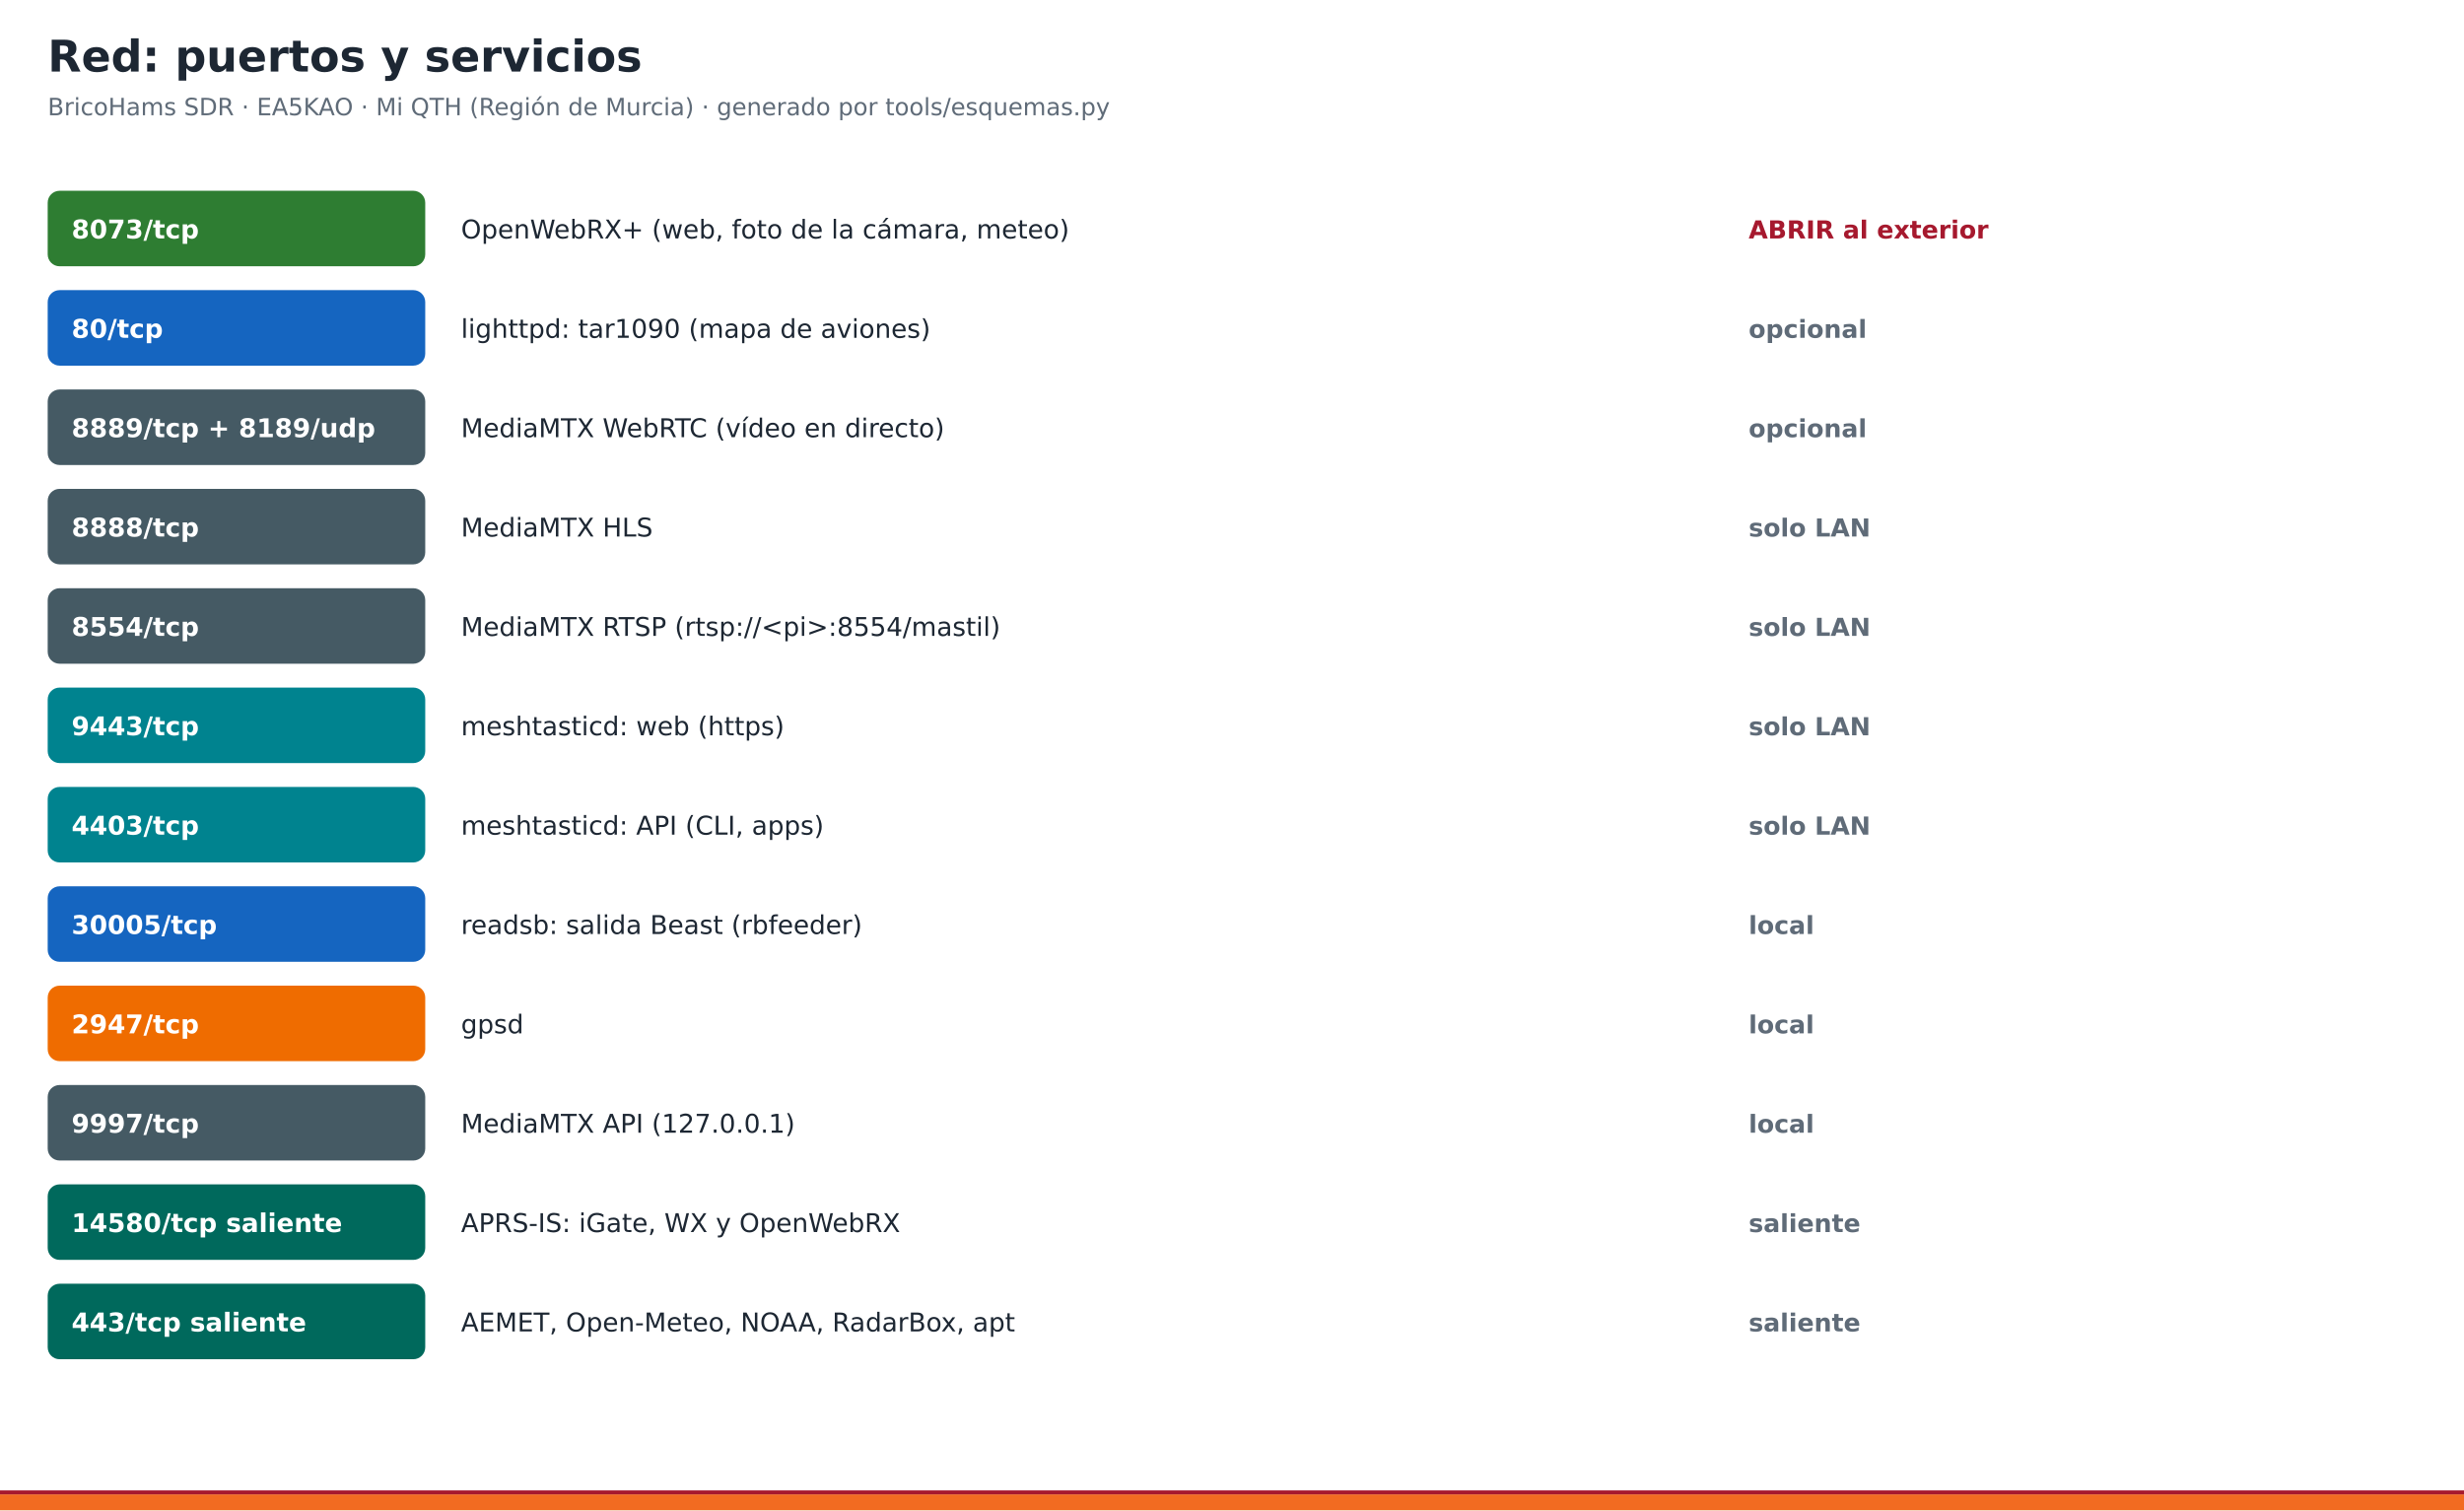
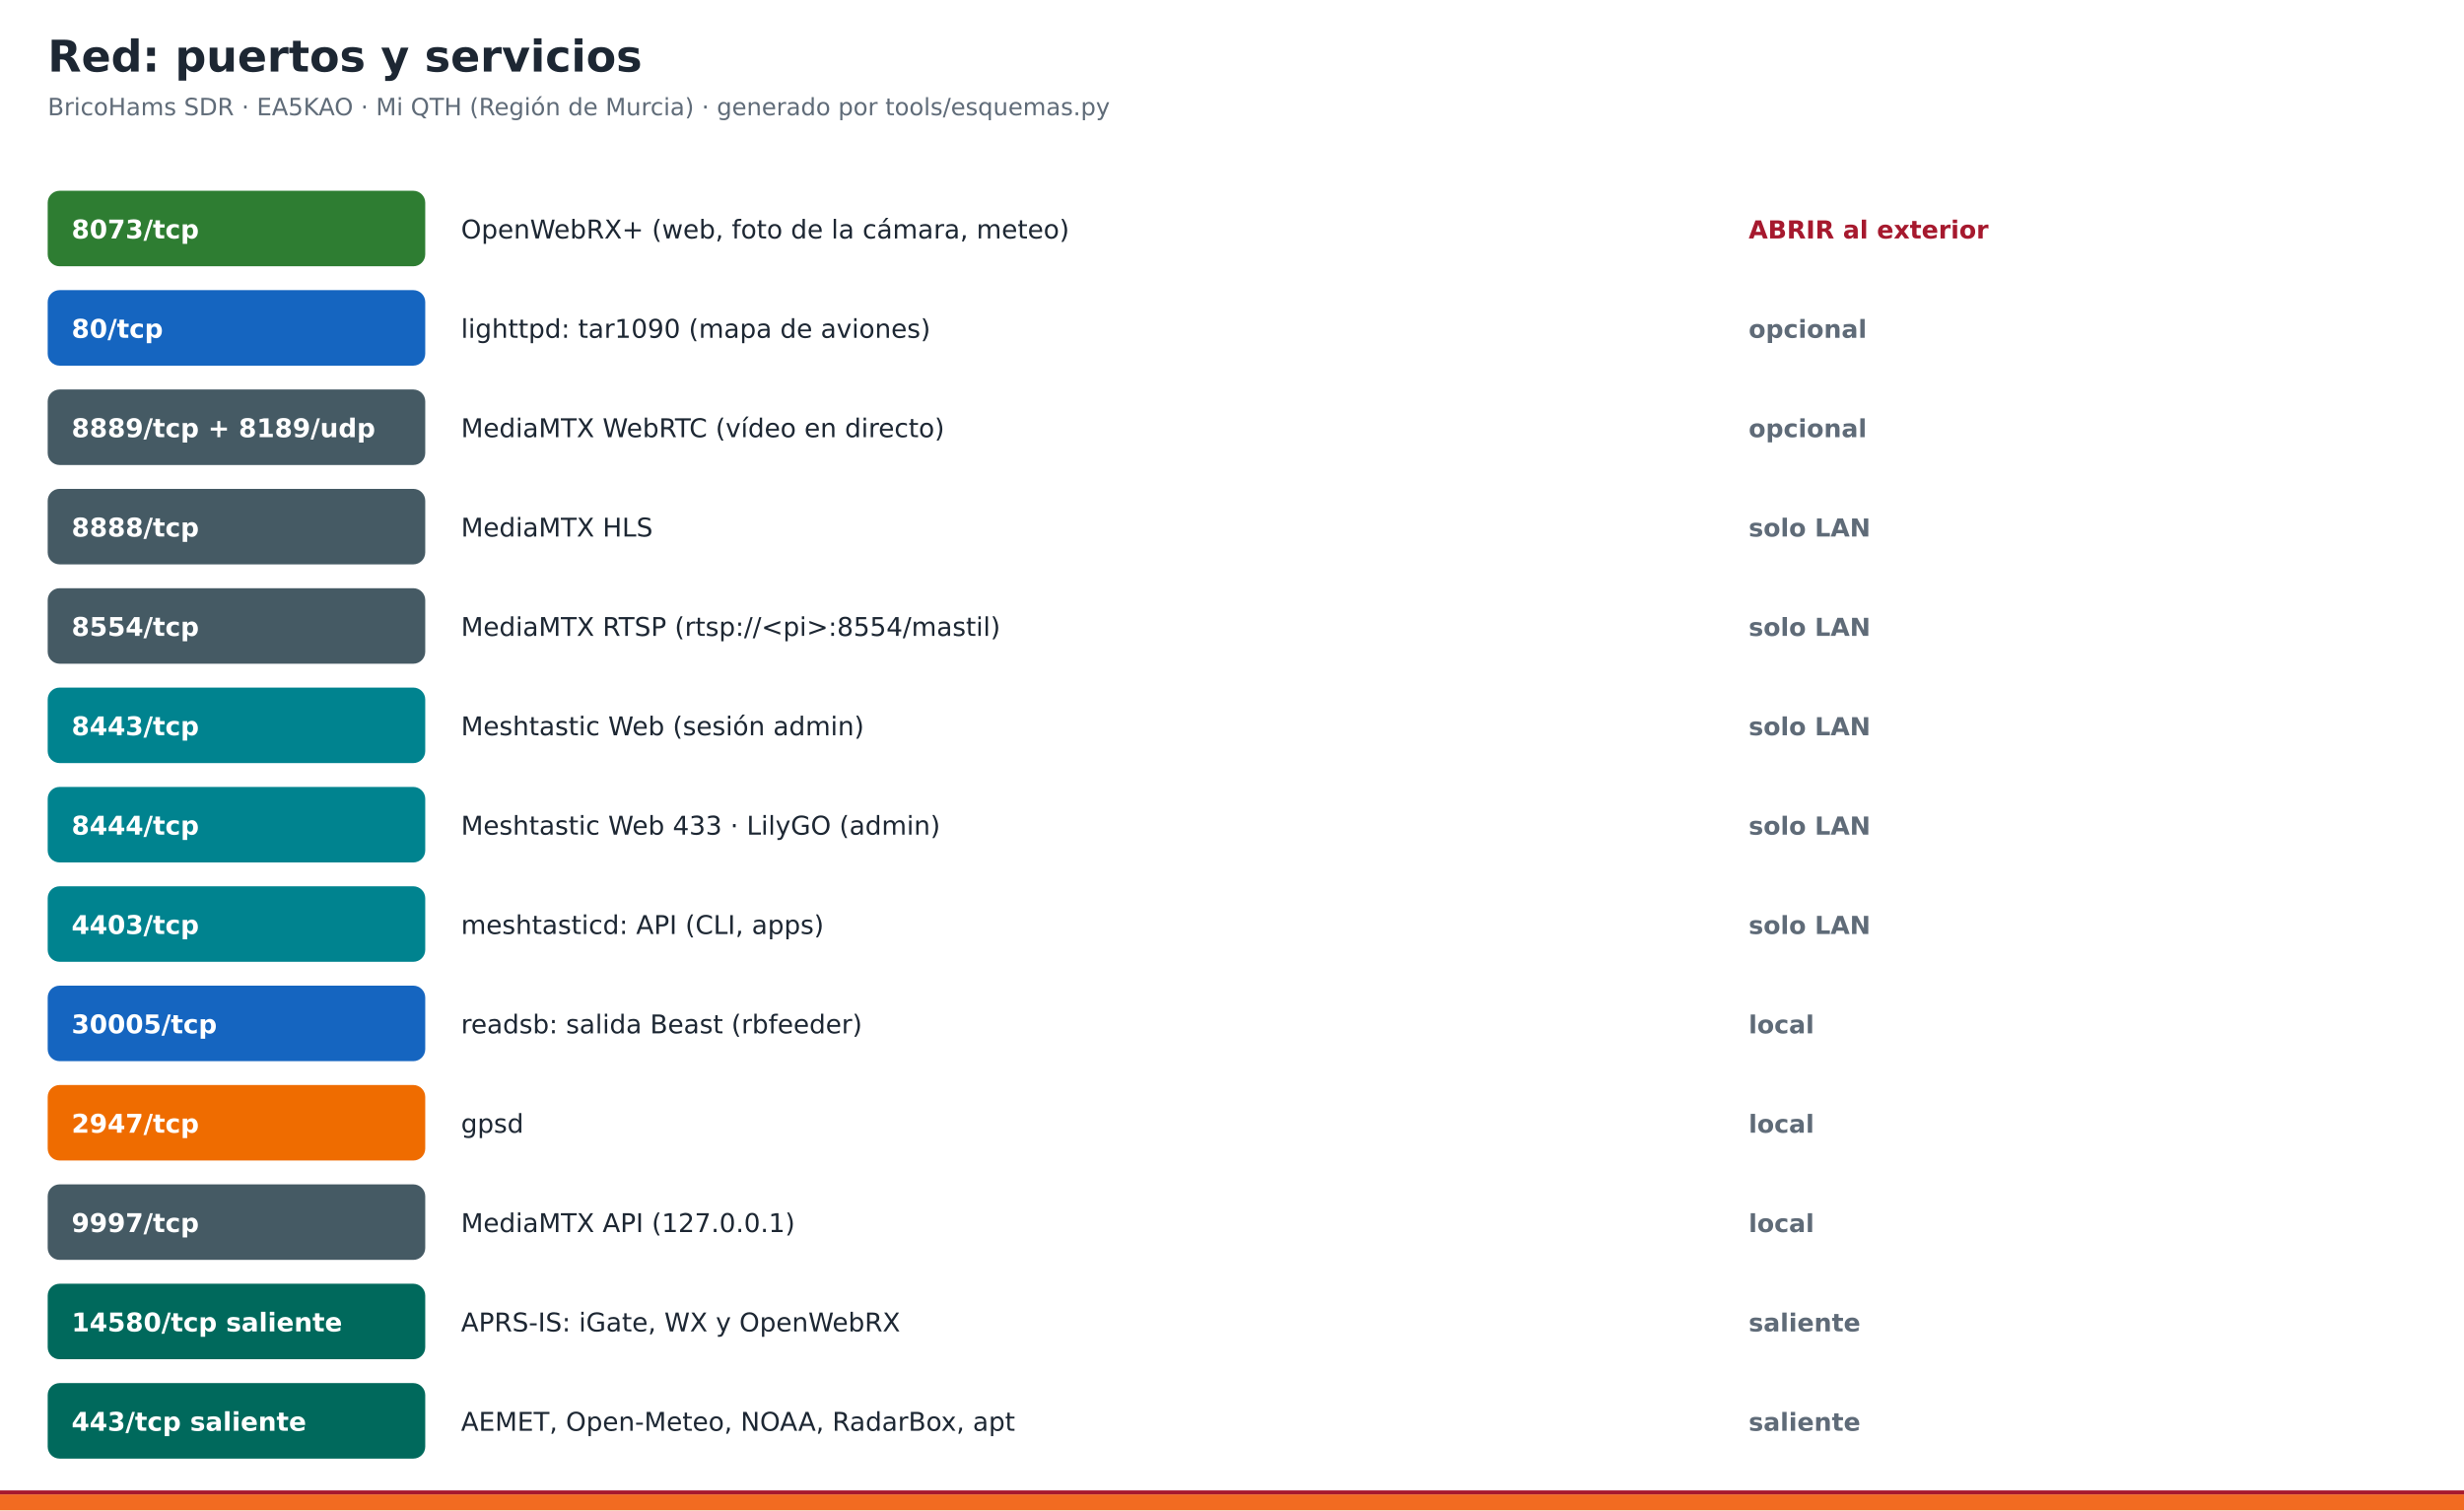
<svg xmlns="http://www.w3.org/2000/svg" width="1240" height="760" viewBox="0 0 1240 760" font-family="DejaVu Sans, Arial, sans-serif">
  <rect width="1240" height="760" fill="#ffffff" />
  <text x="24" y="36" font-size="22" font-weight="bold" fill="#1d2733">Red: puertos y servicios</text>
  <text x="24" y="58" font-size="12" fill="#5f6b78">BricoHams SDR · EA5KAO · Mi QTH (Región de Murcia) · generado por tools/esquemas.py</text>
  <rect x="0" y="752" width="1240" height="8" fill="#F26B21" />
  <rect x="0" y="750" width="1240" height="2" fill="#A6192E" />
  <defs>
    <marker id="a00695c" markerWidth="10" markerHeight="8" refX="9" refY="4" orient="auto">
      <path d="M0,0 L10,4 L0,8 z" fill="#00695c" />
    </marker>
  </defs>
  <rect x="24" y="96" width="190" height="38" rx="6" fill="#2e7d32" />
  <text x="36" y="120" font-size="13" font-weight="bold" fill="#fff">8073/tcp</text>
  <text x="232" y="120" font-size="13" fill="#1d2733">OpenWebRX+ (web, foto de la cámara, meteo)</text>
  <text x="880" y="120" font-size="12.5" fill="#A6192E" font-weight="bold">ABRIR al exterior</text>
  <rect x="24" y="146" width="190" height="38" rx="6" fill="#1565c0" />
  <text x="36" y="170" font-size="13" font-weight="bold" fill="#fff">80/tcp</text>
  <text x="232" y="170" font-size="13" fill="#1d2733">lighttpd: tar1090 (mapa de aviones)</text>
  <text x="880" y="170" font-size="12.5" fill="#5f6b78" font-weight="bold">opcional</text>
  <rect x="24" y="196" width="190" height="38" rx="6" fill="#455a64" />
  <text x="36" y="220" font-size="13" font-weight="bold" fill="#fff">8889/tcp + 8189/udp</text>
  <text x="232" y="220" font-size="13" fill="#1d2733">MediaMTX WebRTC (vídeo en directo)</text>
  <text x="880" y="220" font-size="12.5" fill="#5f6b78" font-weight="bold">opcional</text>
  <rect x="24" y="246" width="190" height="38" rx="6" fill="#455a64" />
  <text x="36" y="270" font-size="13" font-weight="bold" fill="#fff">8888/tcp</text>
  <text x="232" y="270" font-size="13" fill="#1d2733">MediaMTX HLS</text>
  <text x="880" y="270" font-size="12.5" fill="#5f6b78" font-weight="bold">solo LAN</text>
  <rect x="24" y="296" width="190" height="38" rx="6" fill="#455a64" />
  <text x="36" y="320" font-size="13" font-weight="bold" fill="#fff">8554/tcp</text>
  <text x="232" y="320" font-size="13" fill="#1d2733">MediaMTX RTSP (rtsp://&lt;pi&gt;:8554/mastil)</text>
  <text x="880" y="320" font-size="12.5" fill="#5f6b78" font-weight="bold">solo LAN</text>
  <rect x="24" y="346" width="190" height="38" rx="6" fill="#00838f" />
-   <text x="36" y="370" font-size="13" font-weight="bold" fill="#fff">9443/tcp</text>
-   <text x="232" y="370" font-size="13" fill="#1d2733">meshtasticd: web (https)</text>
+   <text x="36" y="370" font-size="13" font-weight="bold" fill="#fff">8443/tcp</text>
+   <text x="232" y="370" font-size="13" fill="#1d2733">Meshtastic Web (sesión admin)</text>
  <text x="880" y="370" font-size="12.5" fill="#5f6b78" font-weight="bold">solo LAN</text>
  <rect x="24" y="396" width="190" height="38" rx="6" fill="#00838f" />
-   <text x="36" y="420" font-size="13" font-weight="bold" fill="#fff">4403/tcp</text>
-   <text x="232" y="420" font-size="13" fill="#1d2733">meshtasticd: API (CLI, apps)</text>
+   <text x="36" y="420" font-size="13" font-weight="bold" fill="#fff">8444/tcp</text>
+   <text x="232" y="420" font-size="13" fill="#1d2733">Meshtastic Web 433 · LilyGO (admin)</text>
  <text x="880" y="420" font-size="12.5" fill="#5f6b78" font-weight="bold">solo LAN</text>
-   <rect x="24" y="446" width="190" height="38" rx="6" fill="#1565c0" />
-   <text x="36" y="470" font-size="13" font-weight="bold" fill="#fff">30005/tcp</text>
-   <text x="232" y="470" font-size="13" fill="#1d2733">readsb: salida Beast (rbfeeder)</text>
-   <text x="880" y="470" font-size="12.5" fill="#5f6b78" font-weight="bold">local</text>
-   <rect x="24" y="496" width="190" height="38" rx="6" fill="#ef6c00" />
-   <text x="36" y="520" font-size="13" font-weight="bold" fill="#fff">2947/tcp</text>
-   <text x="232" y="520" font-size="13" fill="#1d2733">gpsd</text>
+   <rect x="24" y="446" width="190" height="38" rx="6" fill="#00838f" />
+   <text x="36" y="470" font-size="13" font-weight="bold" fill="#fff">4403/tcp</text>
+   <text x="232" y="470" font-size="13" fill="#1d2733">meshtasticd: API (CLI, apps)</text>
+   <text x="880" y="470" font-size="12.5" fill="#5f6b78" font-weight="bold">solo LAN</text>
+   <rect x="24" y="496" width="190" height="38" rx="6" fill="#1565c0" />
+   <text x="36" y="520" font-size="13" font-weight="bold" fill="#fff">30005/tcp</text>
+   <text x="232" y="520" font-size="13" fill="#1d2733">readsb: salida Beast (rbfeeder)</text>
  <text x="880" y="520" font-size="12.5" fill="#5f6b78" font-weight="bold">local</text>
-   <rect x="24" y="546" width="190" height="38" rx="6" fill="#455a64" />
-   <text x="36" y="570" font-size="13" font-weight="bold" fill="#fff">9997/tcp</text>
-   <text x="232" y="570" font-size="13" fill="#1d2733">MediaMTX API (127.0.0.1)</text>
+   <rect x="24" y="546" width="190" height="38" rx="6" fill="#ef6c00" />
+   <text x="36" y="570" font-size="13" font-weight="bold" fill="#fff">2947/tcp</text>
+   <text x="232" y="570" font-size="13" fill="#1d2733">gpsd</text>
  <text x="880" y="570" font-size="12.5" fill="#5f6b78" font-weight="bold">local</text>
-   <rect x="24" y="596" width="190" height="38" rx="6" fill="#00695c" />
-   <text x="36" y="620" font-size="13" font-weight="bold" fill="#fff">14580/tcp saliente</text>
-   <text x="232" y="620" font-size="13" fill="#1d2733">APRS-IS: iGate, WX y OpenWebRX</text>
-   <text x="880" y="620" font-size="12.5" fill="#5f6b78" font-weight="bold">saliente</text>
+   <rect x="24" y="596" width="190" height="38" rx="6" fill="#455a64" />
+   <text x="36" y="620" font-size="13" font-weight="bold" fill="#fff">9997/tcp</text>
+   <text x="232" y="620" font-size="13" fill="#1d2733">MediaMTX API (127.0.0.1)</text>
+   <text x="880" y="620" font-size="12.5" fill="#5f6b78" font-weight="bold">local</text>
  <rect x="24" y="646" width="190" height="38" rx="6" fill="#00695c" />
-   <text x="36" y="670" font-size="13" font-weight="bold" fill="#fff">443/tcp saliente</text>
-   <text x="232" y="670" font-size="13" fill="#1d2733">AEMET, Open-Meteo, NOAA, RadarBox, apt</text>
+   <text x="36" y="670" font-size="13" font-weight="bold" fill="#fff">14580/tcp saliente</text>
+   <text x="232" y="670" font-size="13" fill="#1d2733">APRS-IS: iGate, WX y OpenWebRX</text>
  <text x="880" y="670" font-size="12.5" fill="#5f6b78" font-weight="bold">saliente</text>
+   <rect x="24" y="696" width="190" height="38" rx="6" fill="#00695c" />
+   <text x="36" y="720" font-size="13" font-weight="bold" fill="#fff">443/tcp saliente</text>
+   <text x="232" y="720" font-size="13" fill="#1d2733">AEMET, Open-Meteo, NOAA, RadarBox, apt</text>
+   <text x="880" y="720" font-size="12.5" fill="#5f6b78" font-weight="bold">saliente</text>
</svg>
